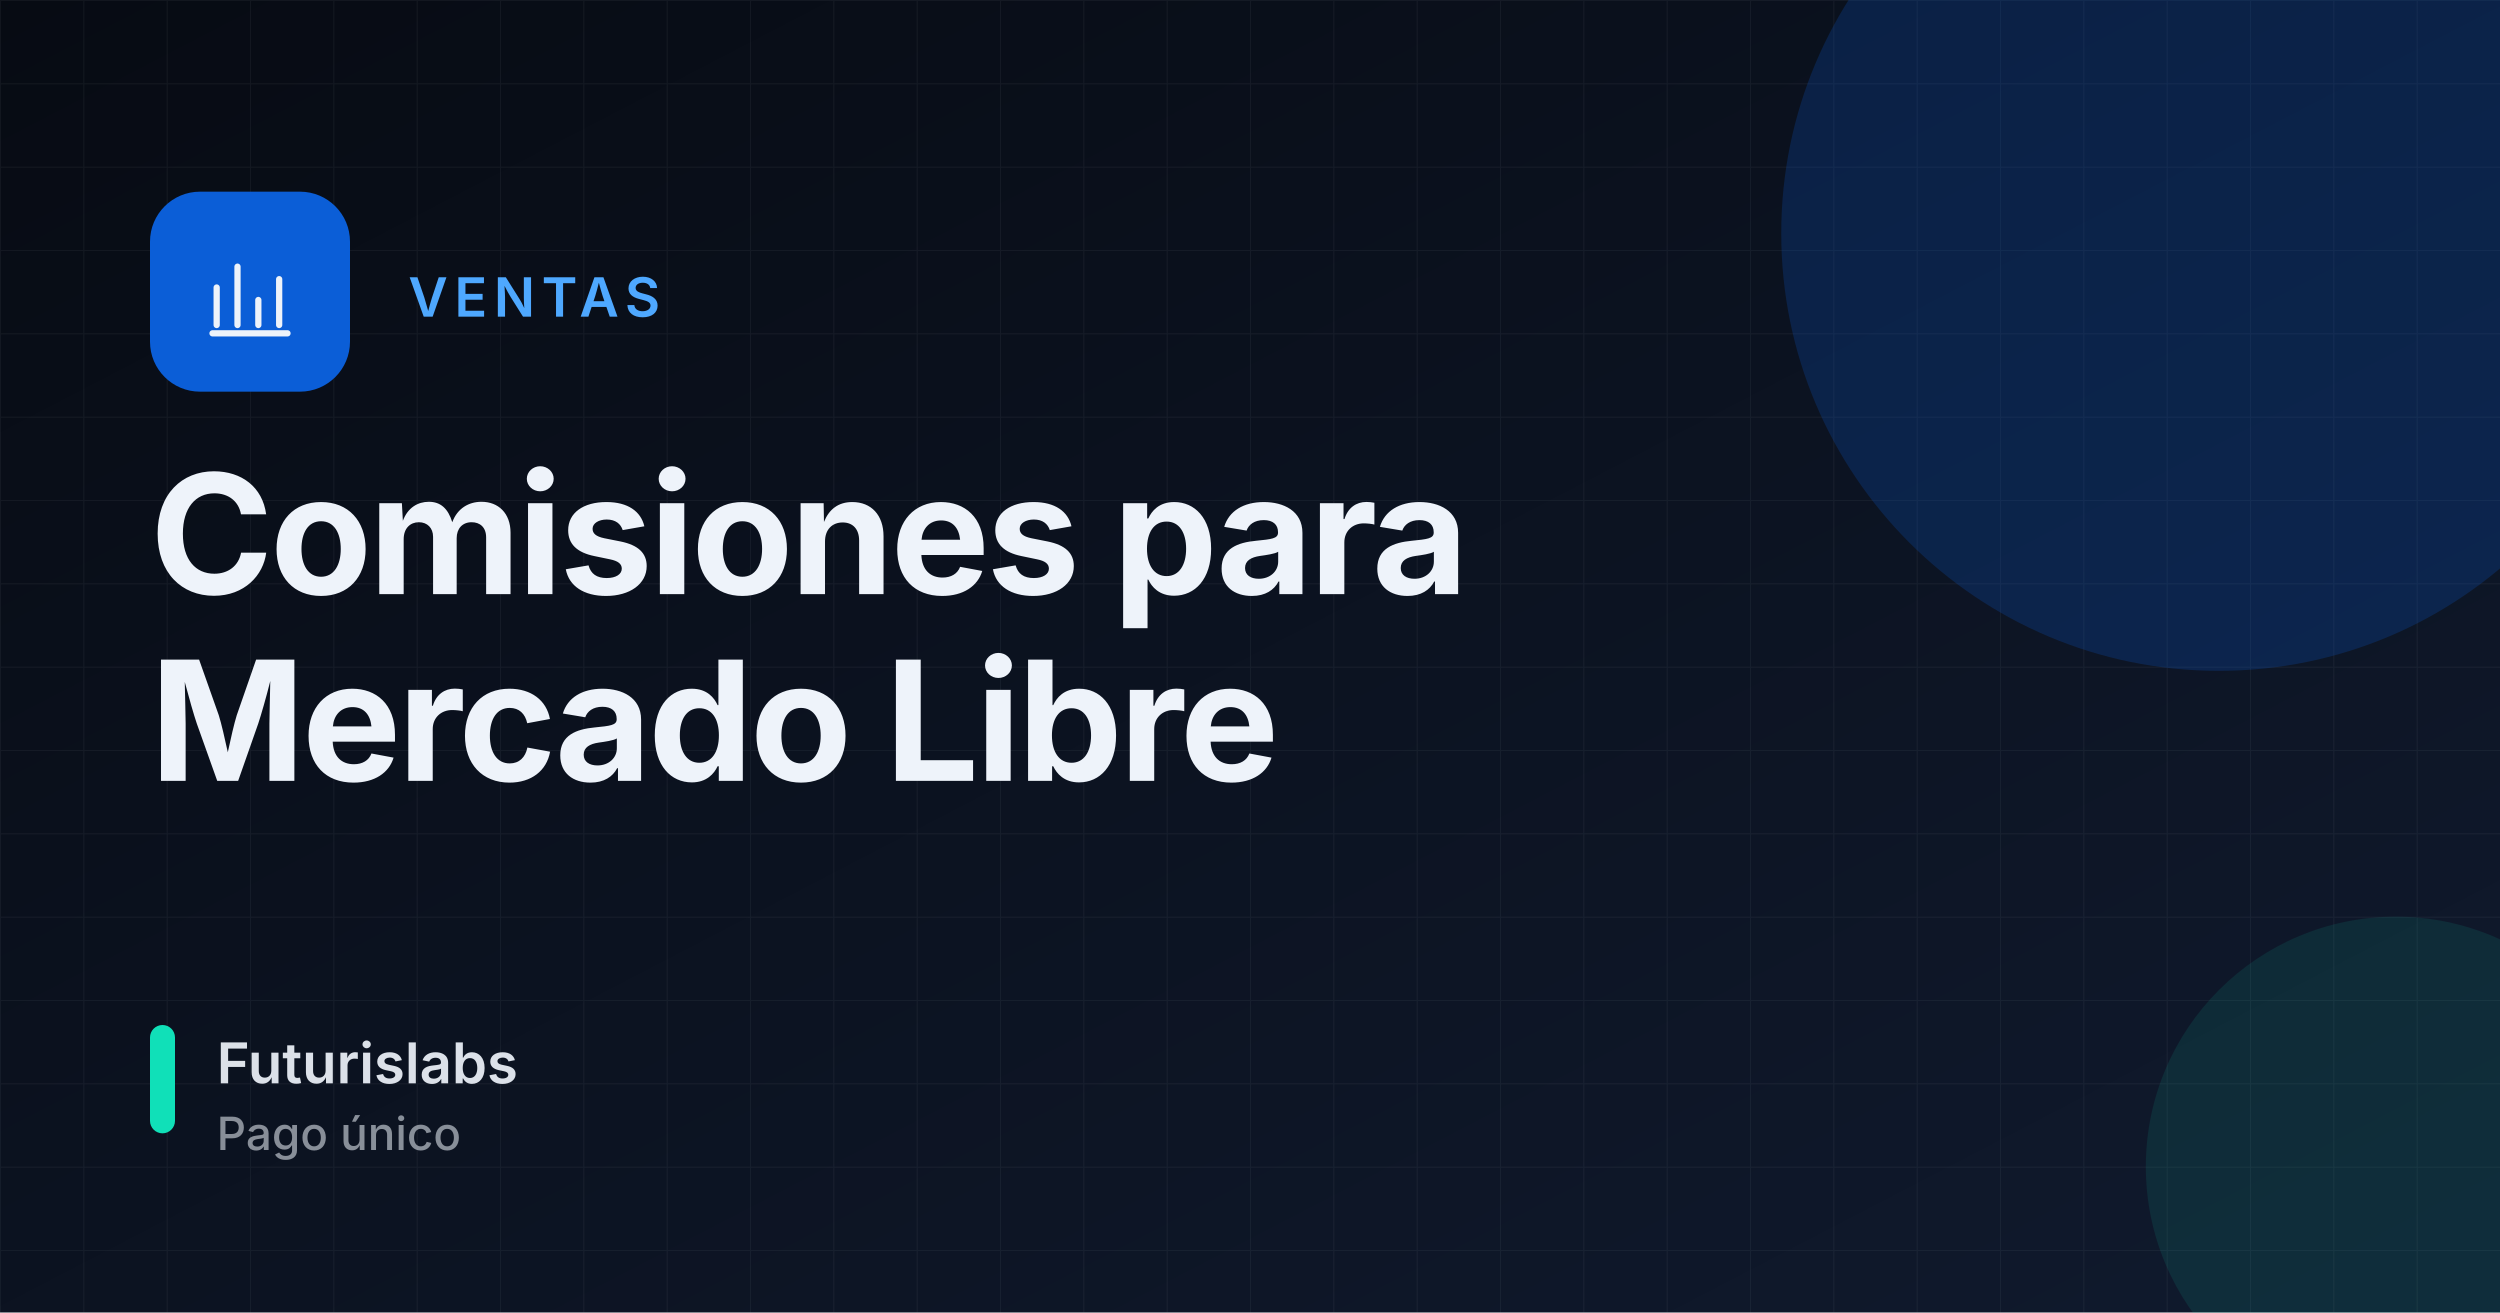
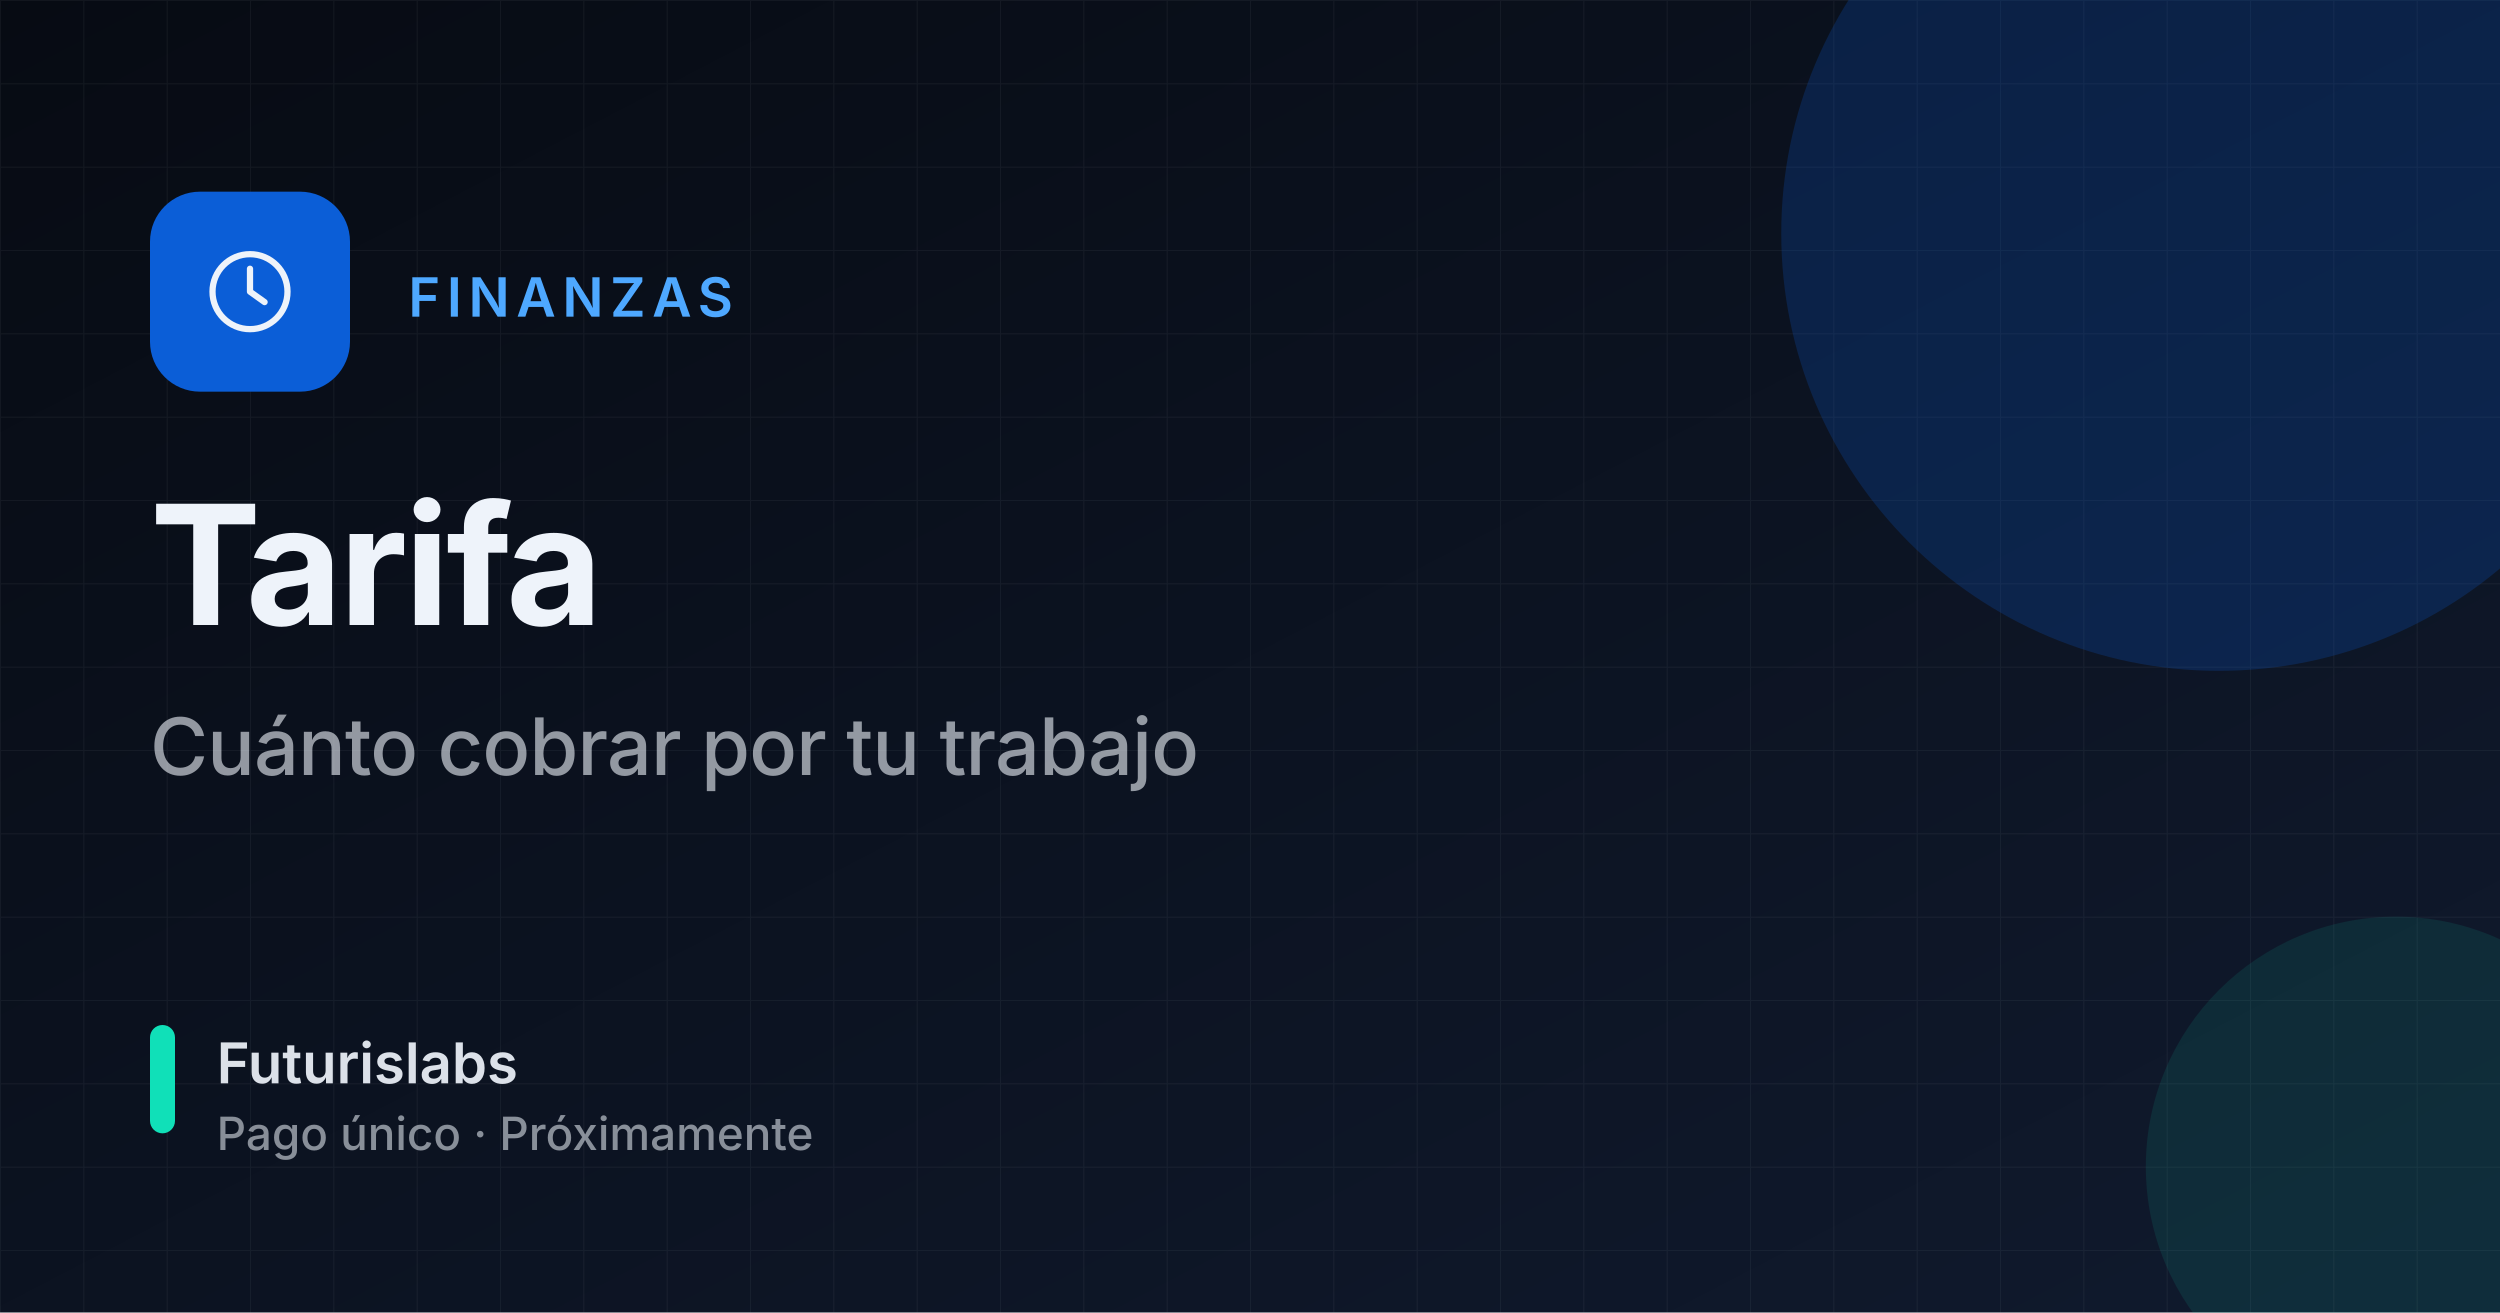
- <svg xmlns="http://www.w3.org/2000/svg" width="1200" height="630" viewBox="0 0 1200 630" role="img" aria-label="Comisiones para Mercado Libre">
+ <svg xmlns="http://www.w3.org/2000/svg" width="1200" height="630" viewBox="0 0 1200 630" role="img" aria-label="Tarifa">
  <defs>
    <linearGradient id="bg" x1="0" y1="0" x2="1" y2="1">
      <stop offset="0" stop-color="#070b13" />
      <stop offset="1" stop-color="#101a2e" />
    </linearGradient>
    <pattern id="grid" width="40" height="40" patternUnits="userSpaceOnUse">
      <path d="M40 0H0V40" fill="none" stroke="#eef3fa" stroke-opacity="0.05" stroke-width="1" />
    </pattern>
  </defs>
  <rect width="1200" height="630" fill="url(#bg)" />
  <rect width="1200" height="630" fill="url(#grid)" />
  <circle cx="1065" cy="112" r="210" fill="#0b5ed7" fill-opacity="0.22" />
  <circle cx="1150" cy="560" r="120" fill="#10e0b8" fill-opacity="0.1" />
  <rect x="72" y="92" width="96" height="96" rx="24" fill="#0b5ed7" />
  <g transform="translate(96 116)" fill="none" stroke="#eef3fa" stroke-width="3" stroke-linecap="round" stroke-linejoin="round">
-     <path d="M8 40V22M18 40V12M28 40V28M38 40V18" />
-     <path d="M6 44h36" />
+     <circle cx="24" cy="24" r="18" />
+     <path d="M24 13v11l7 5" />
  </g>
-   <text x="196" y="152" font-family="'Space Grotesk', 'Inter', ui-sans-serif, system-ui, -apple-system, sans-serif" font-size="26" font-weight="600" letter-spacing="3.2" fill="#4ea8ff">VENTAS</text>
-   <text x="72" y="285.2" font-family="'Space Grotesk', 'Inter', ui-sans-serif, system-ui, -apple-system, sans-serif" font-size="80" font-weight="700" letter-spacing="-1.6" fill="#eef3fa">Comisiones para</text>
-   <text x="72" y="374.8" font-family="'Space Grotesk', 'Inter', ui-sans-serif, system-ui, -apple-system, sans-serif" font-size="80" font-weight="700" letter-spacing="-1.6" fill="#eef3fa">Mercado Libre</text>
+   <text x="196" y="152" font-family="'Space Grotesk', 'Inter', ui-sans-serif, system-ui, -apple-system, sans-serif" font-size="26" font-weight="600" letter-spacing="3.2" fill="#4ea8ff">FINANZAS</text>
+   <text x="72" y="300" font-family="'Space Grotesk', 'Inter', ui-sans-serif, system-ui, -apple-system, sans-serif" font-size="80" font-weight="700" letter-spacing="-1.6" fill="#eef3fa">Tarifa</text>
+   <text x="72" y="372" font-family="'Space Grotesk', 'Inter', ui-sans-serif, system-ui, -apple-system, sans-serif" font-size="38" font-weight="500" letter-spacing="-0.4" fill="#eef3fa" fill-opacity="0.6">Cuánto cobrar por tu trabajo</text>
  <rect x="72" y="492" width="12" height="52" rx="6" fill="#10e0b8" />
  <text x="104" y="520" font-family="'Space Grotesk', 'Inter', ui-sans-serif, system-ui, -apple-system, sans-serif" font-size="27" font-weight="600" fill="#eef3fa" fill-opacity="0.92">Futurislabs</text>
-   <text x="104" y="552" font-family="'Space Grotesk', 'Inter', ui-sans-serif, system-ui, -apple-system, sans-serif" font-size="22" font-weight="500" fill="#eef3fa" fill-opacity="0.55">Pago único</text>
+   <text x="104" y="552" font-family="'Space Grotesk', 'Inter', ui-sans-serif, system-ui, -apple-system, sans-serif" font-size="22" font-weight="500" fill="#eef3fa" fill-opacity="0.55">Pago único · Próximamente</text>
</svg>
